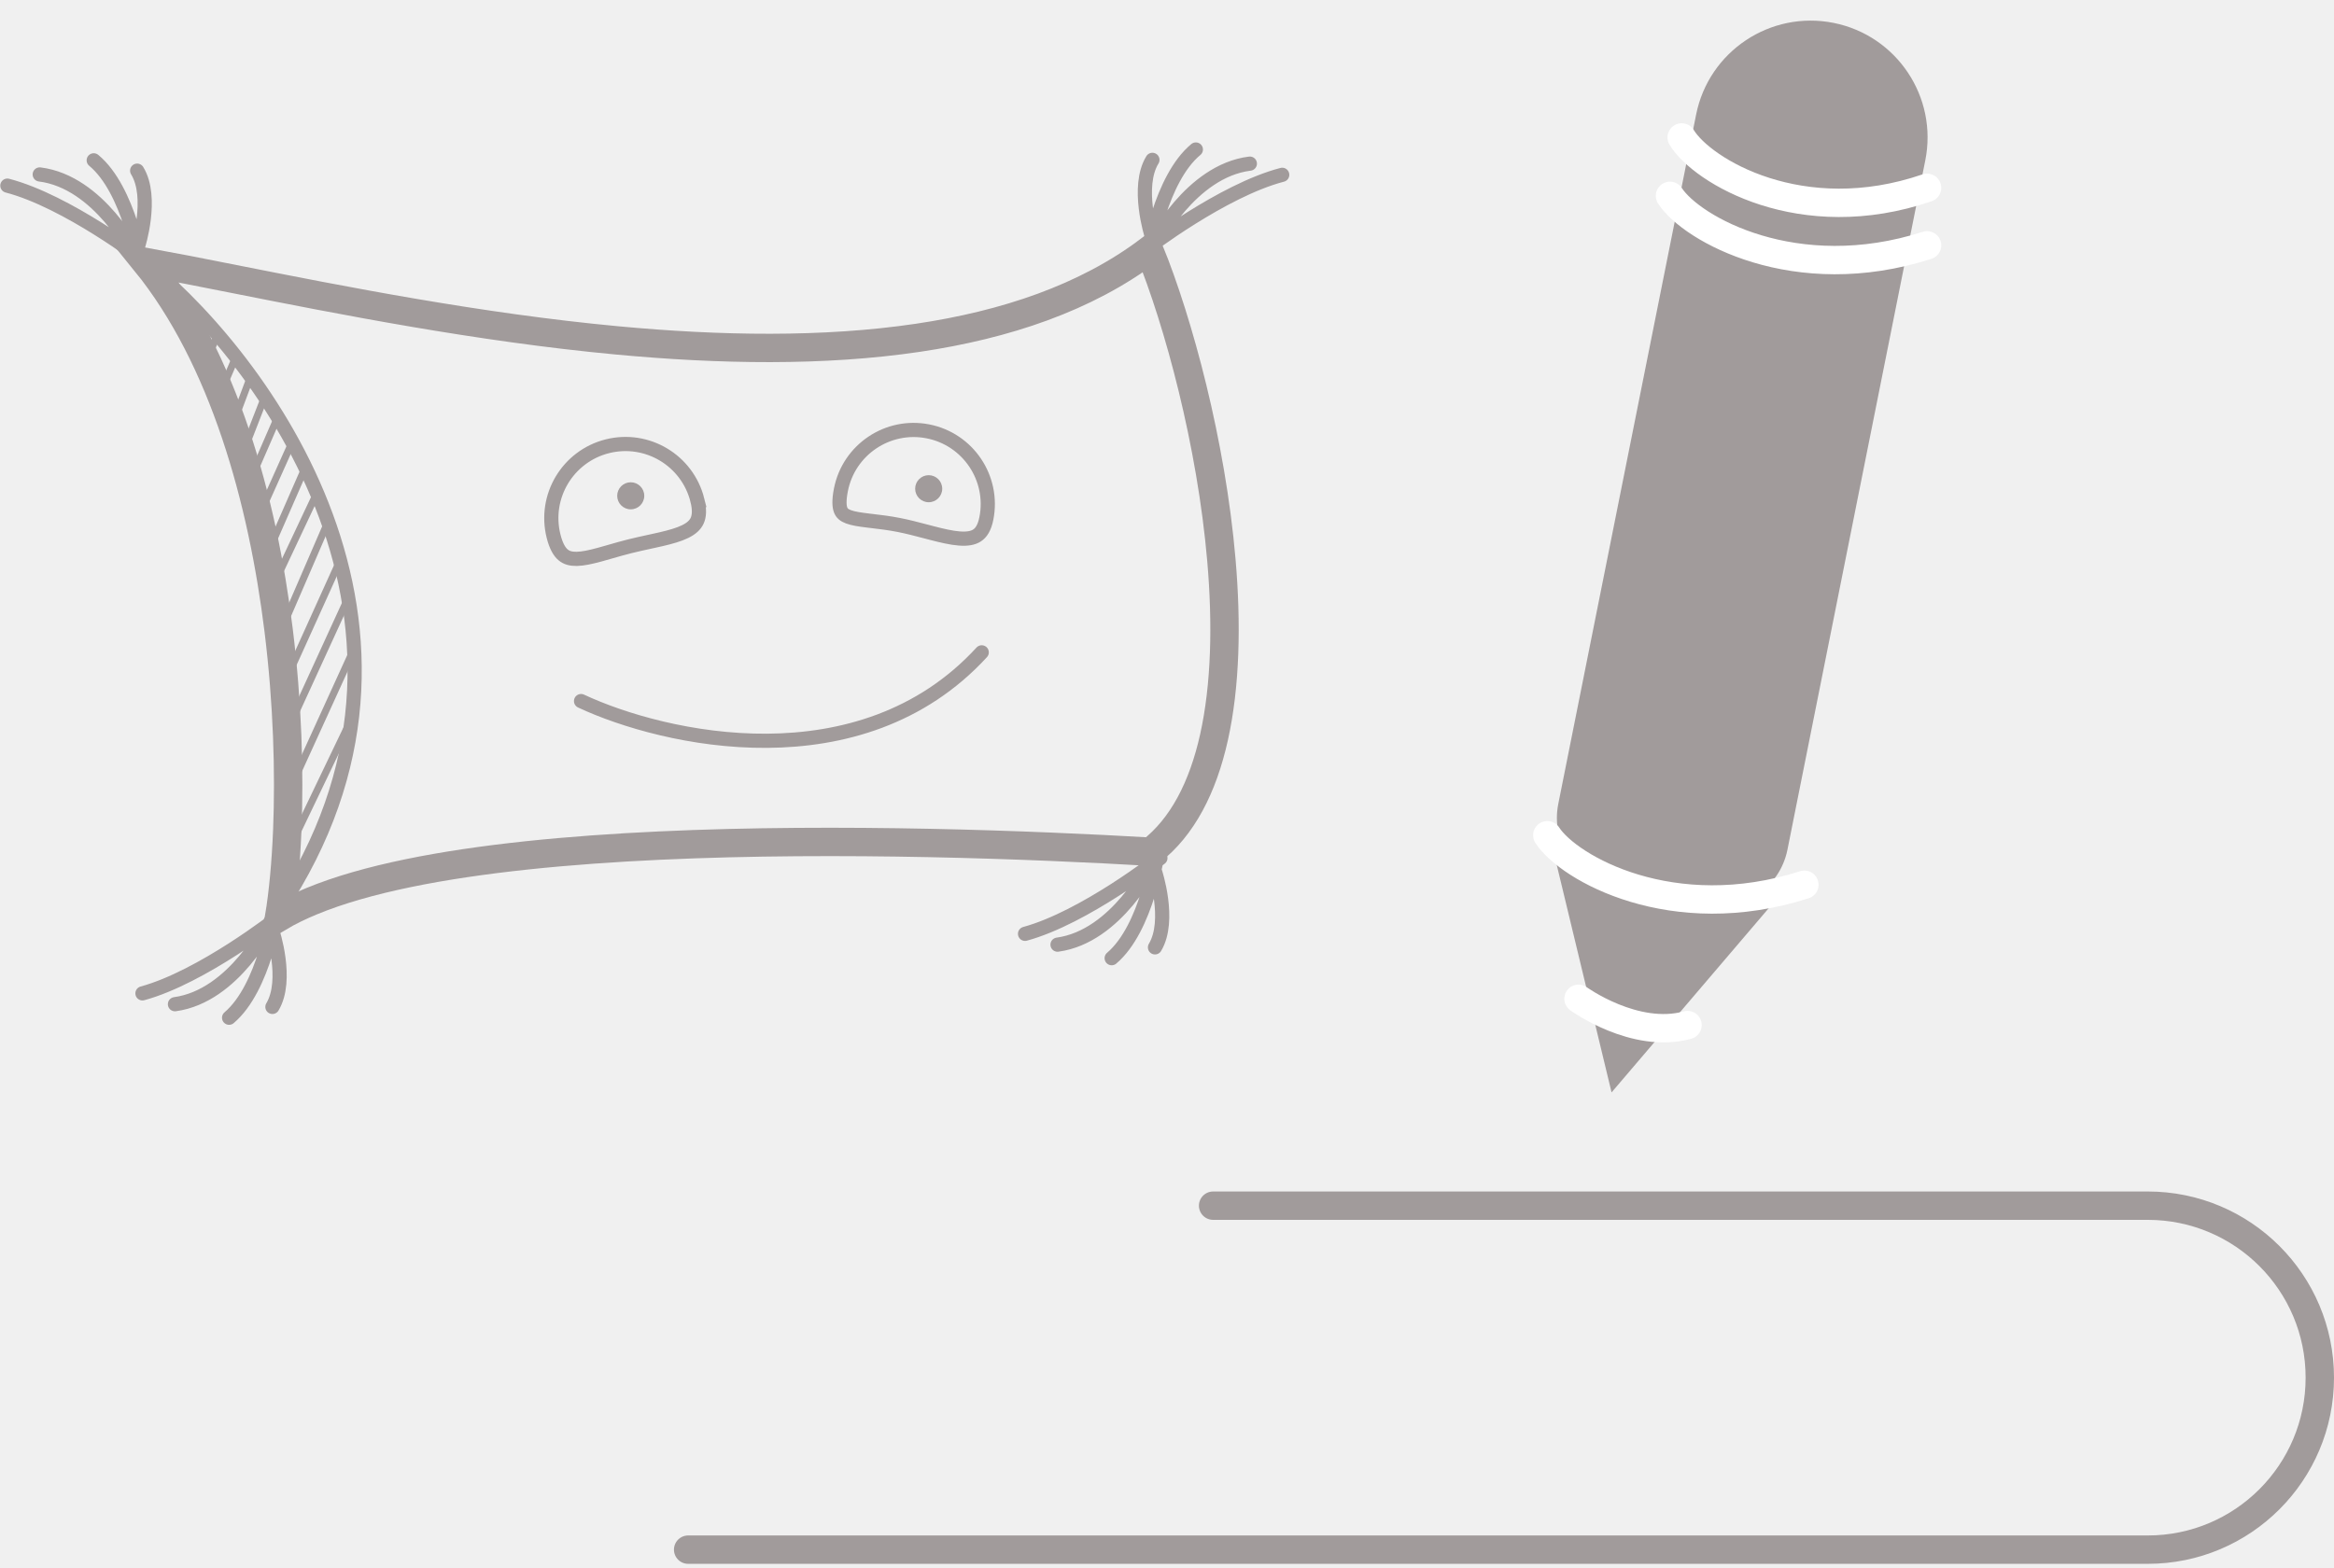
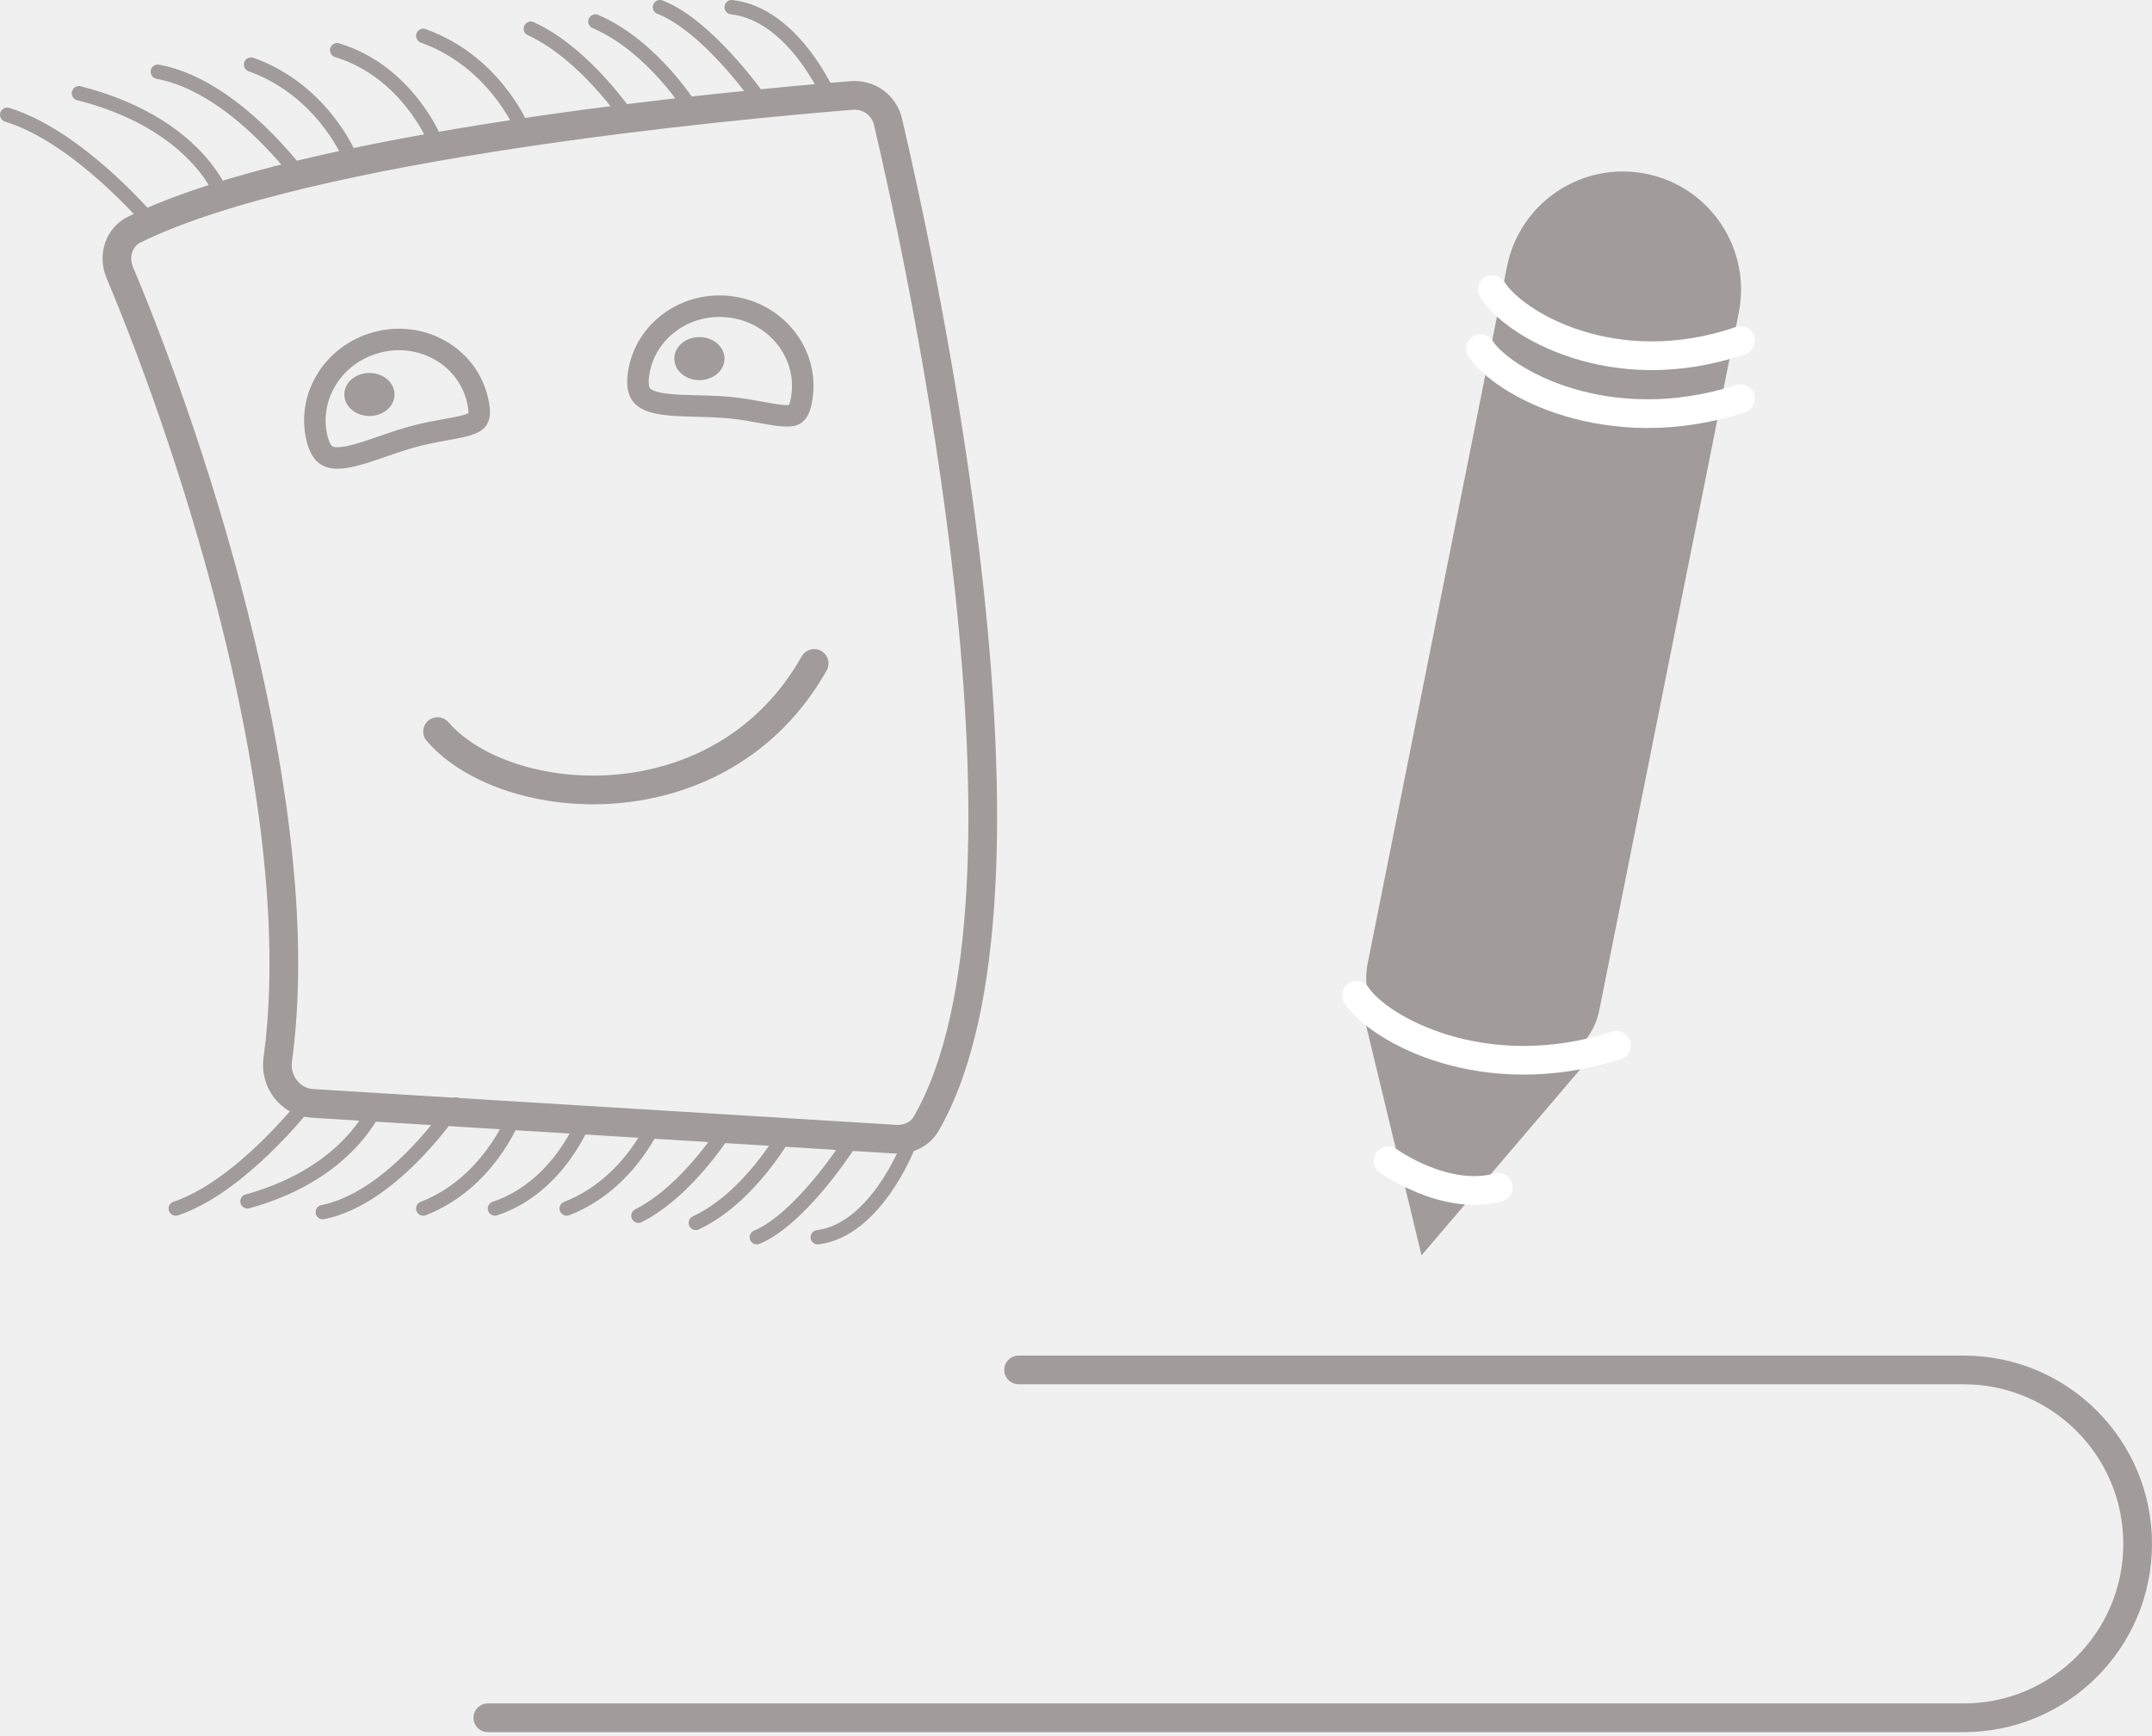
- <svg xmlns="http://www.w3.org/2000/svg" width="329" height="221" fill="none">
-   <path d="M227.166 154.029l23.883-28.001h-16.471l-15.647-6.176 8.235 34.177z" fill="#A19B9B" />
-   <path d="M219.655 113.35l19.431-97.198c1.783-8.92 10.46-14.706 19.38-12.923 8.92 1.783 14.706 10.46 12.923 19.38l-19.431 97.198c-1.083 5.416-6.351 8.929-11.766 7.846l-12.692-2.537c-5.415-1.083-8.928-6.351-7.845-11.766z" fill="#A19B9B" />
-   <path d="M237.049 19.378c2.882 4.736 16.883 13.177 34.589 7.104m-36.236 1.131c3.02 4.653 17.687 12.944 36.236 6.979m-53.531 83.177c3.02 4.652 17.687 12.943 36.236 6.978m-31.834 16.081s7.951 5.765 15.363 3.706" stroke="#fff" stroke-width="4" stroke-linecap="round" stroke-linejoin="round" />
-   <path d="M171 170h131.75c13.393 0 24.25 10.857 24.25 24.25v0c0 13.393-10.857 24.25-24.25 24.25H97" stroke="#A19B9B" stroke-width="4" stroke-linecap="round" stroke-linejoin="round" />
-   <path d="M30.766 46.95l-2.29 5.343m4.58-1.526l-2.29 5.342m4.58-3.053l-2.29 6.106m4.198-3.052l-2.671 6.868m4.579-4.198l-3.816 8.778m5.724-4.961l-4.961 11.067m6.869-7.633l-5.343 12.212m11.831 23.279l-8.778 18.318m3.817-49.992l-6.106 12.975m7.632-8.778l-6.106 14.12m8.015-9.159l-7.252 16.028m8.014-9.922l-8.395 18.318m9.54-11.83l-9.922 21.752" stroke="#A19B9B" stroke-linecap="round" stroke-linejoin="round" />
-   <path d="M20.081 140.065c8.396-2.289 19.081-10.685 19.081-10.685m-1.145.763s-4.96 10.304-13.356 11.449m14.119-12.975s-1.526 10.685-6.487 14.883m6.106-12.212s2.29 6.869 0 10.686m106.09-10.304c8.396-2.29 19.081-10.686 19.081-10.686m-1.144.764s-4.962 10.303-13.357 11.448m14.12-12.975s-1.527 10.686-6.488 14.883m6.106-12.211s2.29 6.869 0 10.685m17.934-108.93c-8.42 2.197-19.197 10.474-19.197 10.474m1.153-.751s5.074-10.248 13.482-11.3M161.917 35.89s1.644-10.668 6.651-14.811m-6.24 12.143s-2.214-6.894.117-10.684M1.038 26.174c8.42 2.197 19.198 10.474 19.198 10.474m-1.154-.75S14.008 25.649 5.6 24.597m14.263 12.819s-1.645-10.668-6.652-14.811m6.241 12.144s2.213-6.894-.118-10.685" stroke="#A19B9B" stroke-width="2" stroke-linecap="round" stroke-linejoin="round" />
-   <path d="M39.277 88.874c-2.258-18.3-7.701-38.31-18.779-51.954 3.69.674 7.886 1.506 12.473 2.415 15.14 3 34.535 6.844 54.023 8.662 14.416 1.345 29.072 1.612 42.402-.37 12.335-1.833 23.659-5.61 32.603-12.357 4.129 10.155 8.747 27.177 10.169 43.717.769 8.95.592 17.648-1.045 24.986-1.576 7.063-4.454 12.656-8.925 16.117-16.339-.946-43.761-2.044-69.158-.865-12.883.599-25.31 1.786-35.532 3.897-5.11 1.056-9.719 2.353-13.578 3.947-1.65.681-3.188 1.427-4.58 2.246.554-3.366.954-7.566 1.145-12.293.326-8.082.046-17.906-1.218-28.148z" stroke="#A19B9B" stroke-width="4" />
-   <path d="M81.904 98.85c11.703 5.47 39.383 11.755 56.48-6.869" stroke="#A19B9B" stroke-width="2" stroke-linecap="round" />
-   <path d="M98.298 70.51c.352 1.4.254 2.301-.03 2.916-.281.61-.82 1.103-1.696 1.53-.887.434-2.028.757-3.39 1.074-.5.116-1.04.233-1.6.355a88.86 88.86 0 0 0-2.826.645c-.963.242-1.91.514-2.786.766-.518.149-1.012.29-1.468.415-1.28.347-2.332.574-3.21.59-.852.014-1.456-.171-1.927-.575-.494-.422-.975-1.196-1.334-2.624-1.406-5.597 1.991-11.274 7.588-12.68 5.596-1.406 11.273 1.99 12.68 7.588zm40.743 2.577c-.271 1.38-.774 2.058-1.318 2.412-.573.373-1.382.517-2.513.427-1.128-.088-2.432-.395-3.899-.776-.271-.07-.547-.144-.828-.218-1.209-.32-2.5-.66-3.79-.913-1.387-.272-2.667-.423-3.771-.553l-.489-.058c-1.246-.15-2.163-.286-2.838-.54-.623-.233-.931-.523-1.096-.953-.195-.506-.256-1.362.036-2.852 1.112-5.663 6.603-9.352 12.265-8.241 5.663 1.111 9.353 6.603 8.241 12.265z" stroke="#A19B9B" stroke-width="2" />
-   <circle cx="88.908" cy="69.908" r="1.908" fill="#A19B9B" />
-   <circle cx="130.908" cy="68.908" r="1.908" fill="#A19B9B" />
-   <path d="M20.845 37.41c17.427 14.374 45.26 53.045 17.173 92.733" stroke="#A19B9B" stroke-width="2" />
+ <svg xmlns="http://www.w3.org/2000/svg" width="300" height="242" viewBox="0 0 300 242" fill="none">
+   <path d="M198.166 175.029L222.049 147.028H205.578L189.931 140.852L198.166 175.029Z" fill="#A19B9B" />
+   <path d="M190.655 134.35L210.086 37.152C211.869 28.231 220.546 22.446 229.466 24.229C238.386 26.012 244.172 34.689 242.389 43.609L222.958 140.807C221.875 146.223 216.607 149.736 211.192 148.653L198.5 146.116C193.085 145.033 189.572 139.765 190.655 134.35Z" fill="#A19B9B" />
+   <path d="M208.049 40.378C210.931 45.114 224.932 53.555 242.638 47.482" stroke="white" stroke-width="4" stroke-linecap="round" stroke-linejoin="round" />
+   <path d="M206.402 48.613C209.422 53.266 224.089 61.557 242.638 55.592" stroke="white" stroke-width="4" stroke-linecap="round" stroke-linejoin="round" />
+   <path d="M189.107 138.769C192.127 143.421 206.794 151.712 225.343 145.747" stroke="white" stroke-width="4" stroke-linecap="round" stroke-linejoin="round" />
+   <path d="M193.509 161.828C193.509 161.828 201.46 167.593 208.872 165.534" stroke="white" stroke-width="4" stroke-linecap="round" stroke-linejoin="round" />
+   <path d="M142 191H273.75C287.143 191 298 201.857 298 215.25V215.25C298 228.643 287.143 239.5 273.75 239.5H68" stroke="#A19B9B" stroke-width="4" stroke-linecap="round" stroke-linejoin="round" />
+   <path d="M38.718 147.738C43.474 113.039 27.234 63.026 16.703 38.014C15.741 35.729 16.521 33.089 18.746 31.995C42.93 20.106 102.505 14.617 118.709 13.313C121.118 13.12 123.245 14.642 123.798 16.995C128.443 36.784 147.573 124.633 129.125 156.657C128.257 158.164 126.579 158.935 124.844 158.829L43.534 153.839C40.47 153.651 38.301 150.779 38.718 147.738Z" stroke="#A19B9B" stroke-width="4" />
+   <path d="M42.5 154C42.5 154 33.5 165.5 24.5 168.5" stroke="#A19B9B" stroke-width="2" stroke-linecap="round" stroke-linejoin="round" />
+   <path d="M52.5 154C52.5 154 49 163.5 34.5 167.5" stroke="#A19B9B" stroke-width="2" stroke-linecap="round" stroke-linejoin="round" />
+   <path d="M63.5 154C63.5 154 55 167 45 169" stroke="#A19B9B" stroke-width="2" stroke-linecap="round" stroke-linejoin="round" />
+   <path d="M71.5 156C71.5 156 68 165 59 168.5" stroke="#A19B9B" stroke-width="2" stroke-linecap="round" stroke-linejoin="round" />
+   <path d="M81.5 156C81.5 156 78 165.5 69 168.5" stroke="#A19B9B" stroke-width="2" stroke-linecap="round" stroke-linejoin="round" />
+   <path d="M91.5 156C91.5 156 88 165 79 168.5" stroke="#A19B9B" stroke-width="2" stroke-linecap="round" stroke-linejoin="round" />
+   <path d="M101.5 157C101.5 157 96 166 89 169.5" stroke="#A19B9B" stroke-width="2" stroke-linecap="round" stroke-linejoin="round" />
+   <path d="M109.5 158C109.5 158 104.5 167 97 170.5" stroke="#A19B9B" stroke-width="2" stroke-linecap="round" stroke-linejoin="round" />
+   <path d="M118 160C118 160 111.5 170 105.5 172.5" stroke="#A19B9B" stroke-width="2" stroke-linecap="round" stroke-linejoin="round" />
+   <path d="M126.5 160C126.5 160 122 171.5 114 172.5" stroke="#A19B9B" stroke-width="2" stroke-linecap="round" stroke-linejoin="round" />
+   <path d="M20.588 30.5C20.588 30.5 10.794 19 1 16" stroke="#A19B9B" stroke-width="2" stroke-linecap="round" stroke-linejoin="round" />
+   <path d="M30.588 26.5C30.588 26.5 26.779 17 11 13" stroke="#A19B9B" stroke-width="2" stroke-linecap="round" stroke-linejoin="round" />
+   <path d="M42.132 25C42.132 25 32.882 12 22 10" stroke="#A19B9B" stroke-width="2" stroke-linecap="round" stroke-linejoin="round" />
+   <path d="M48.603 21.5C48.603 21.5 44.794 12.5 35 9" stroke="#A19B9B" stroke-width="2" stroke-linecap="round" stroke-linejoin="round" />
+   <path d="M60.603 19.5C60.603 19.5 56.794 10 47 7" stroke="#A19B9B" stroke-width="2" stroke-linecap="round" stroke-linejoin="round" />
+   <path d="M72.603 17.5C72.603 17.5 68.794 8.5 59 5" stroke="#A19B9B" stroke-width="2" stroke-linecap="round" stroke-linejoin="round" />
+   <path d="M87.603 16.5C87.603 16.5 81.618 7.5 74 4" stroke="#A19B9B" stroke-width="2" stroke-linecap="round" stroke-linejoin="round" />
+   <path d="M96.603 15.5C96.603 15.5 91.162 6.5 83 3" stroke="#A19B9B" stroke-width="2" stroke-linecap="round" stroke-linejoin="round" />
+   <path d="M105.603 13.5C105.603 13.5 98.529 3.5 92 1" stroke="#A19B9B" stroke-width="2" stroke-linecap="round" stroke-linejoin="round" />
+   <path d="M115.603 13.5C115.603 13.5 110.706 2 102 1" stroke="#A19B9B" stroke-width="2" stroke-linecap="round" stroke-linejoin="round" />
+   <path d="M66.468 55.39C66.89 56.962 66.841 57.778 66.695 58.201C66.585 58.517 66.361 58.79 65.698 59.067C64.971 59.371 63.963 59.576 62.54 59.833C62.422 59.854 62.302 59.875 62.18 59.897C60.885 60.13 59.357 60.404 57.706 60.847C56.169 61.26 54.648 61.786 53.245 62.271C53.008 62.353 52.774 62.434 52.544 62.513C50.915 63.072 49.498 63.529 48.27 63.737C47.032 63.946 46.217 63.858 45.669 63.572C45.178 63.315 44.63 62.754 44.254 61.35C42.693 55.536 46.322 49.407 52.51 47.746C58.698 46.086 64.908 49.575 66.468 55.39Z" stroke="#A19B9B" stroke-width="3" />
+   <path d="M111.859 54.806C111.702 56.426 111.37 57.173 111.084 57.518C110.87 57.775 110.565 57.953 109.847 57.979C109.06 58.008 108.044 57.846 106.621 57.587C106.503 57.565 106.383 57.543 106.262 57.521C104.967 57.284 103.44 57.004 101.739 56.839C100.154 56.685 98.545 56.644 97.062 56.606C96.811 56.599 96.564 56.593 96.321 56.586C94.599 56.538 93.112 56.468 91.889 56.231C90.656 55.992 89.924 55.624 89.511 55.163C89.141 54.75 88.826 54.033 88.966 52.586C89.547 46.594 95.097 42.129 101.474 42.748C107.852 43.366 112.44 48.814 111.859 54.806Z" stroke="#A19B9B" stroke-width="3" />
+   <path d="M61 102C70.5 113 100.5 115.5 113.5 92.5" stroke="#A19B9B" stroke-width="4" stroke-linecap="round" stroke-linejoin="round" />
+   <ellipse cx="51.5" cy="55" rx="3.5" ry="3" fill="#A19B9B" />
+   <ellipse cx="97.5" cy="50" rx="3.5" ry="3" fill="#A19B9B" />
</svg>
